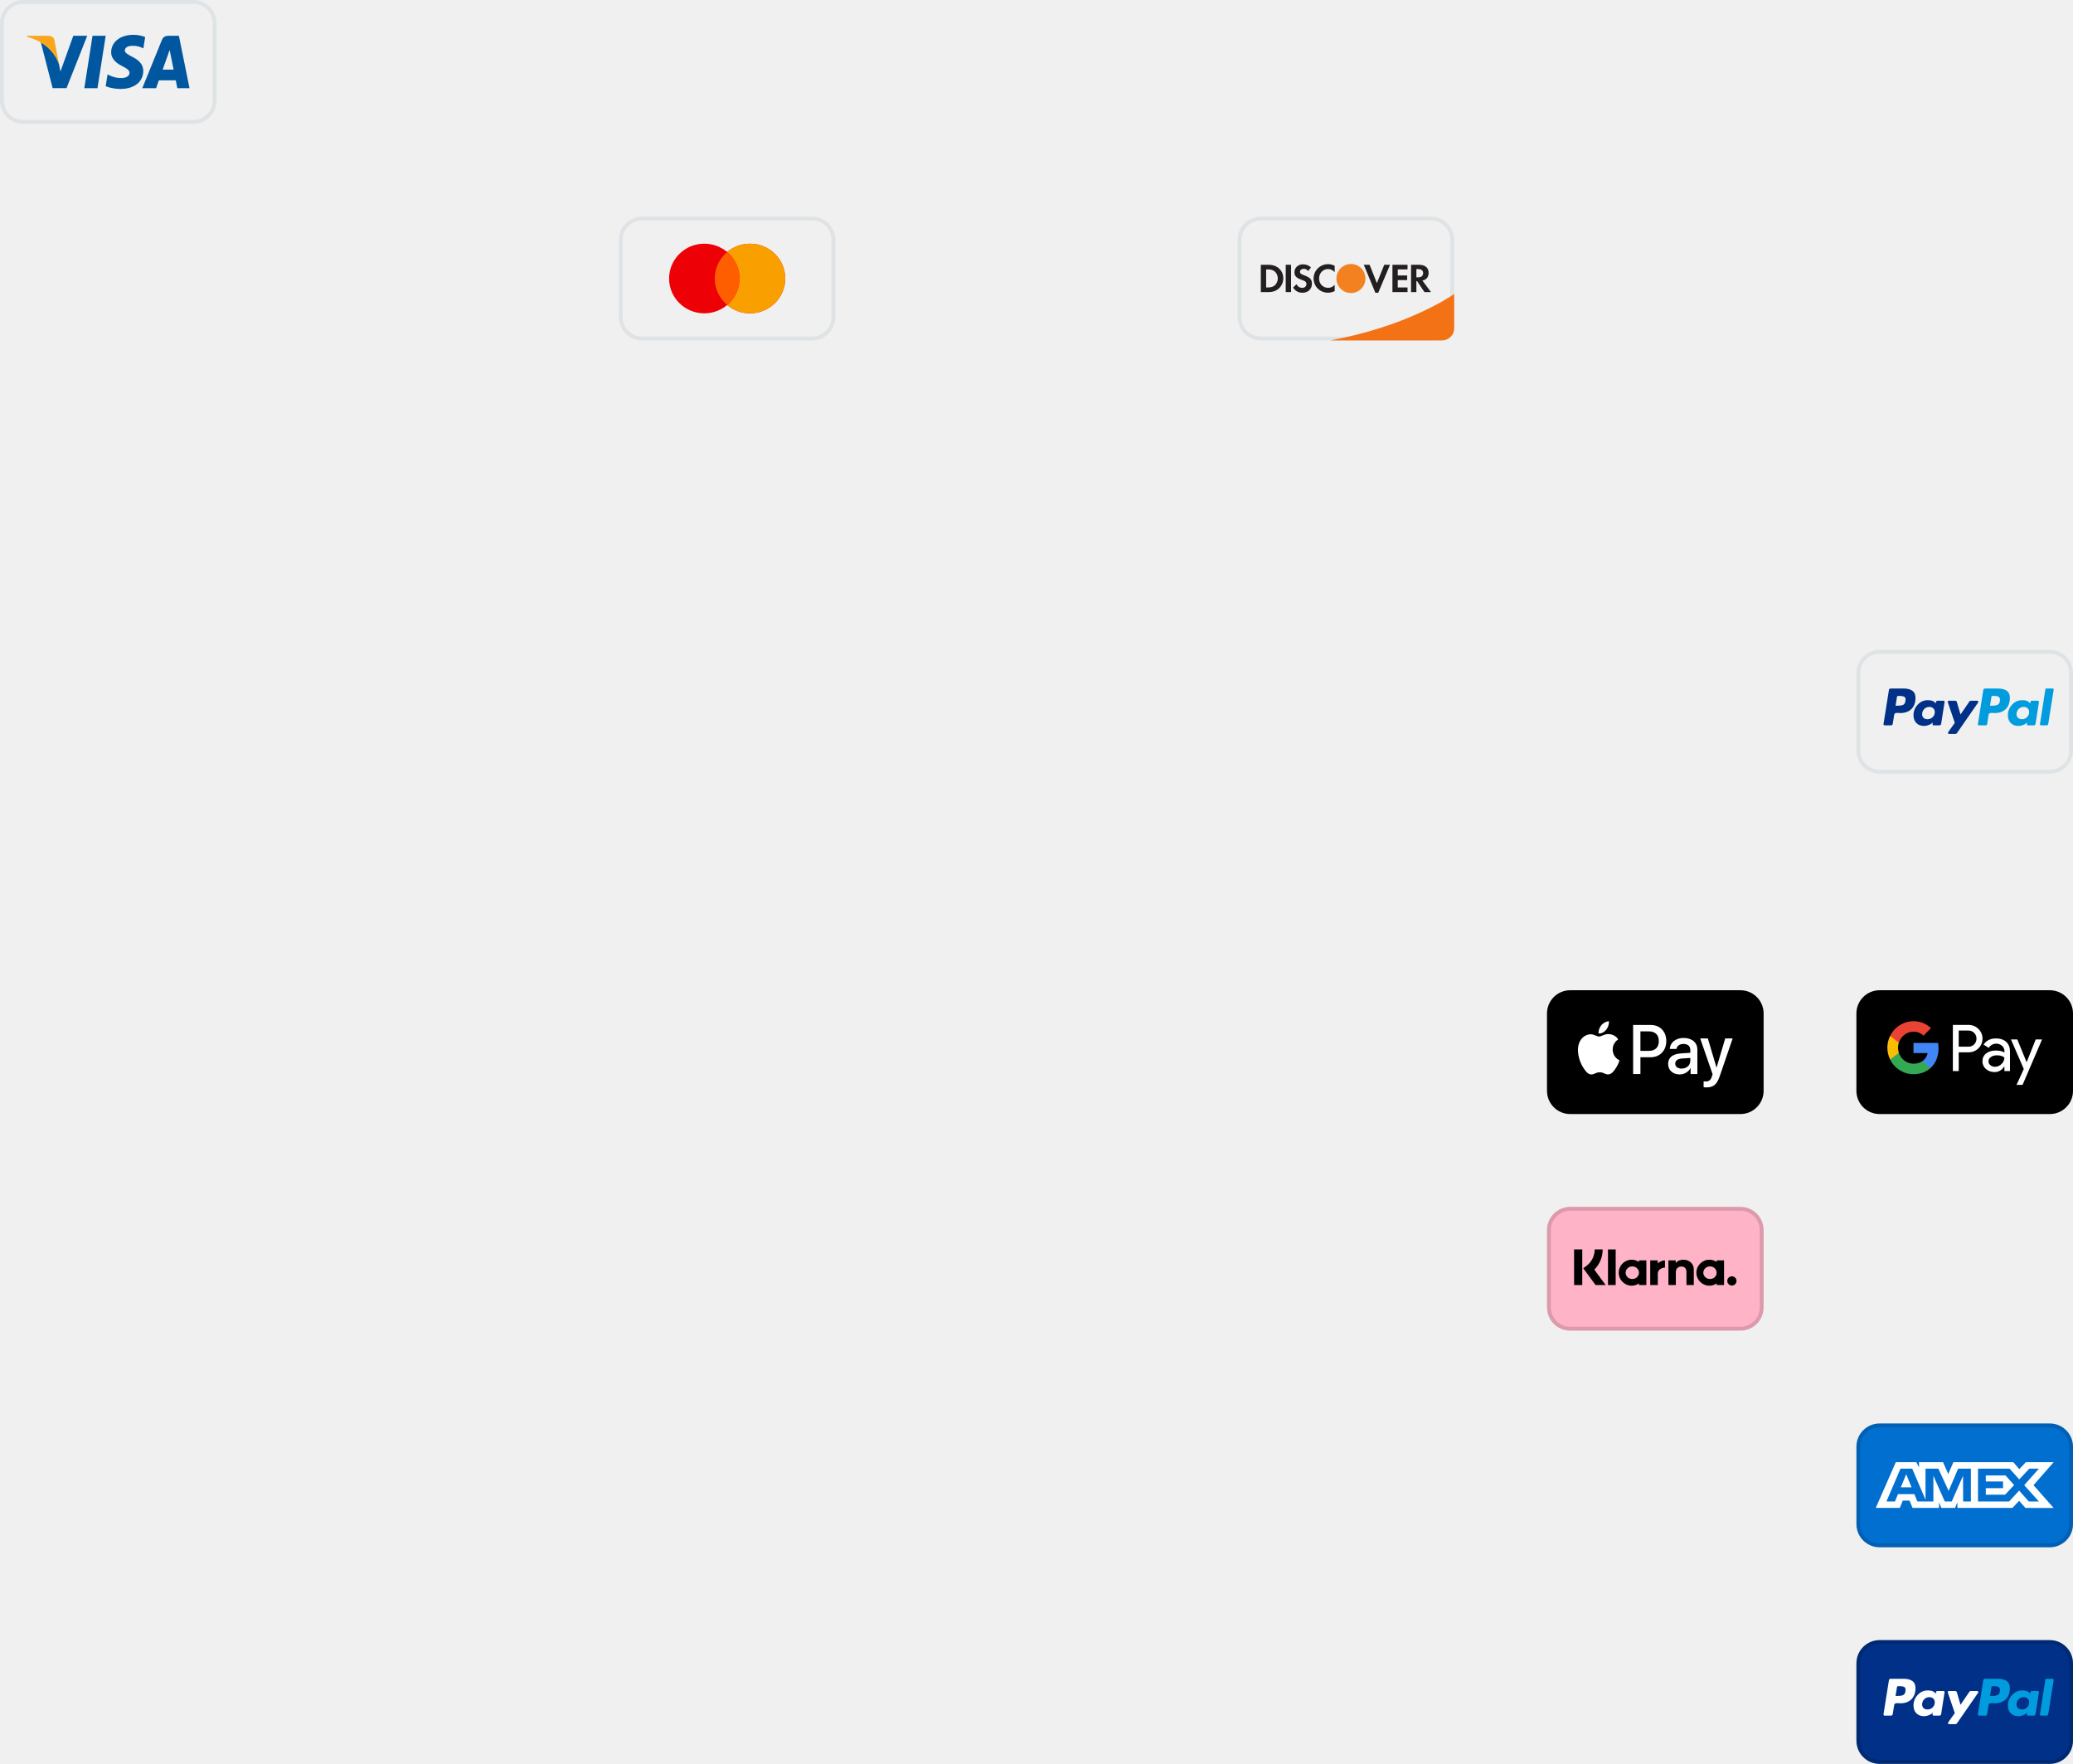
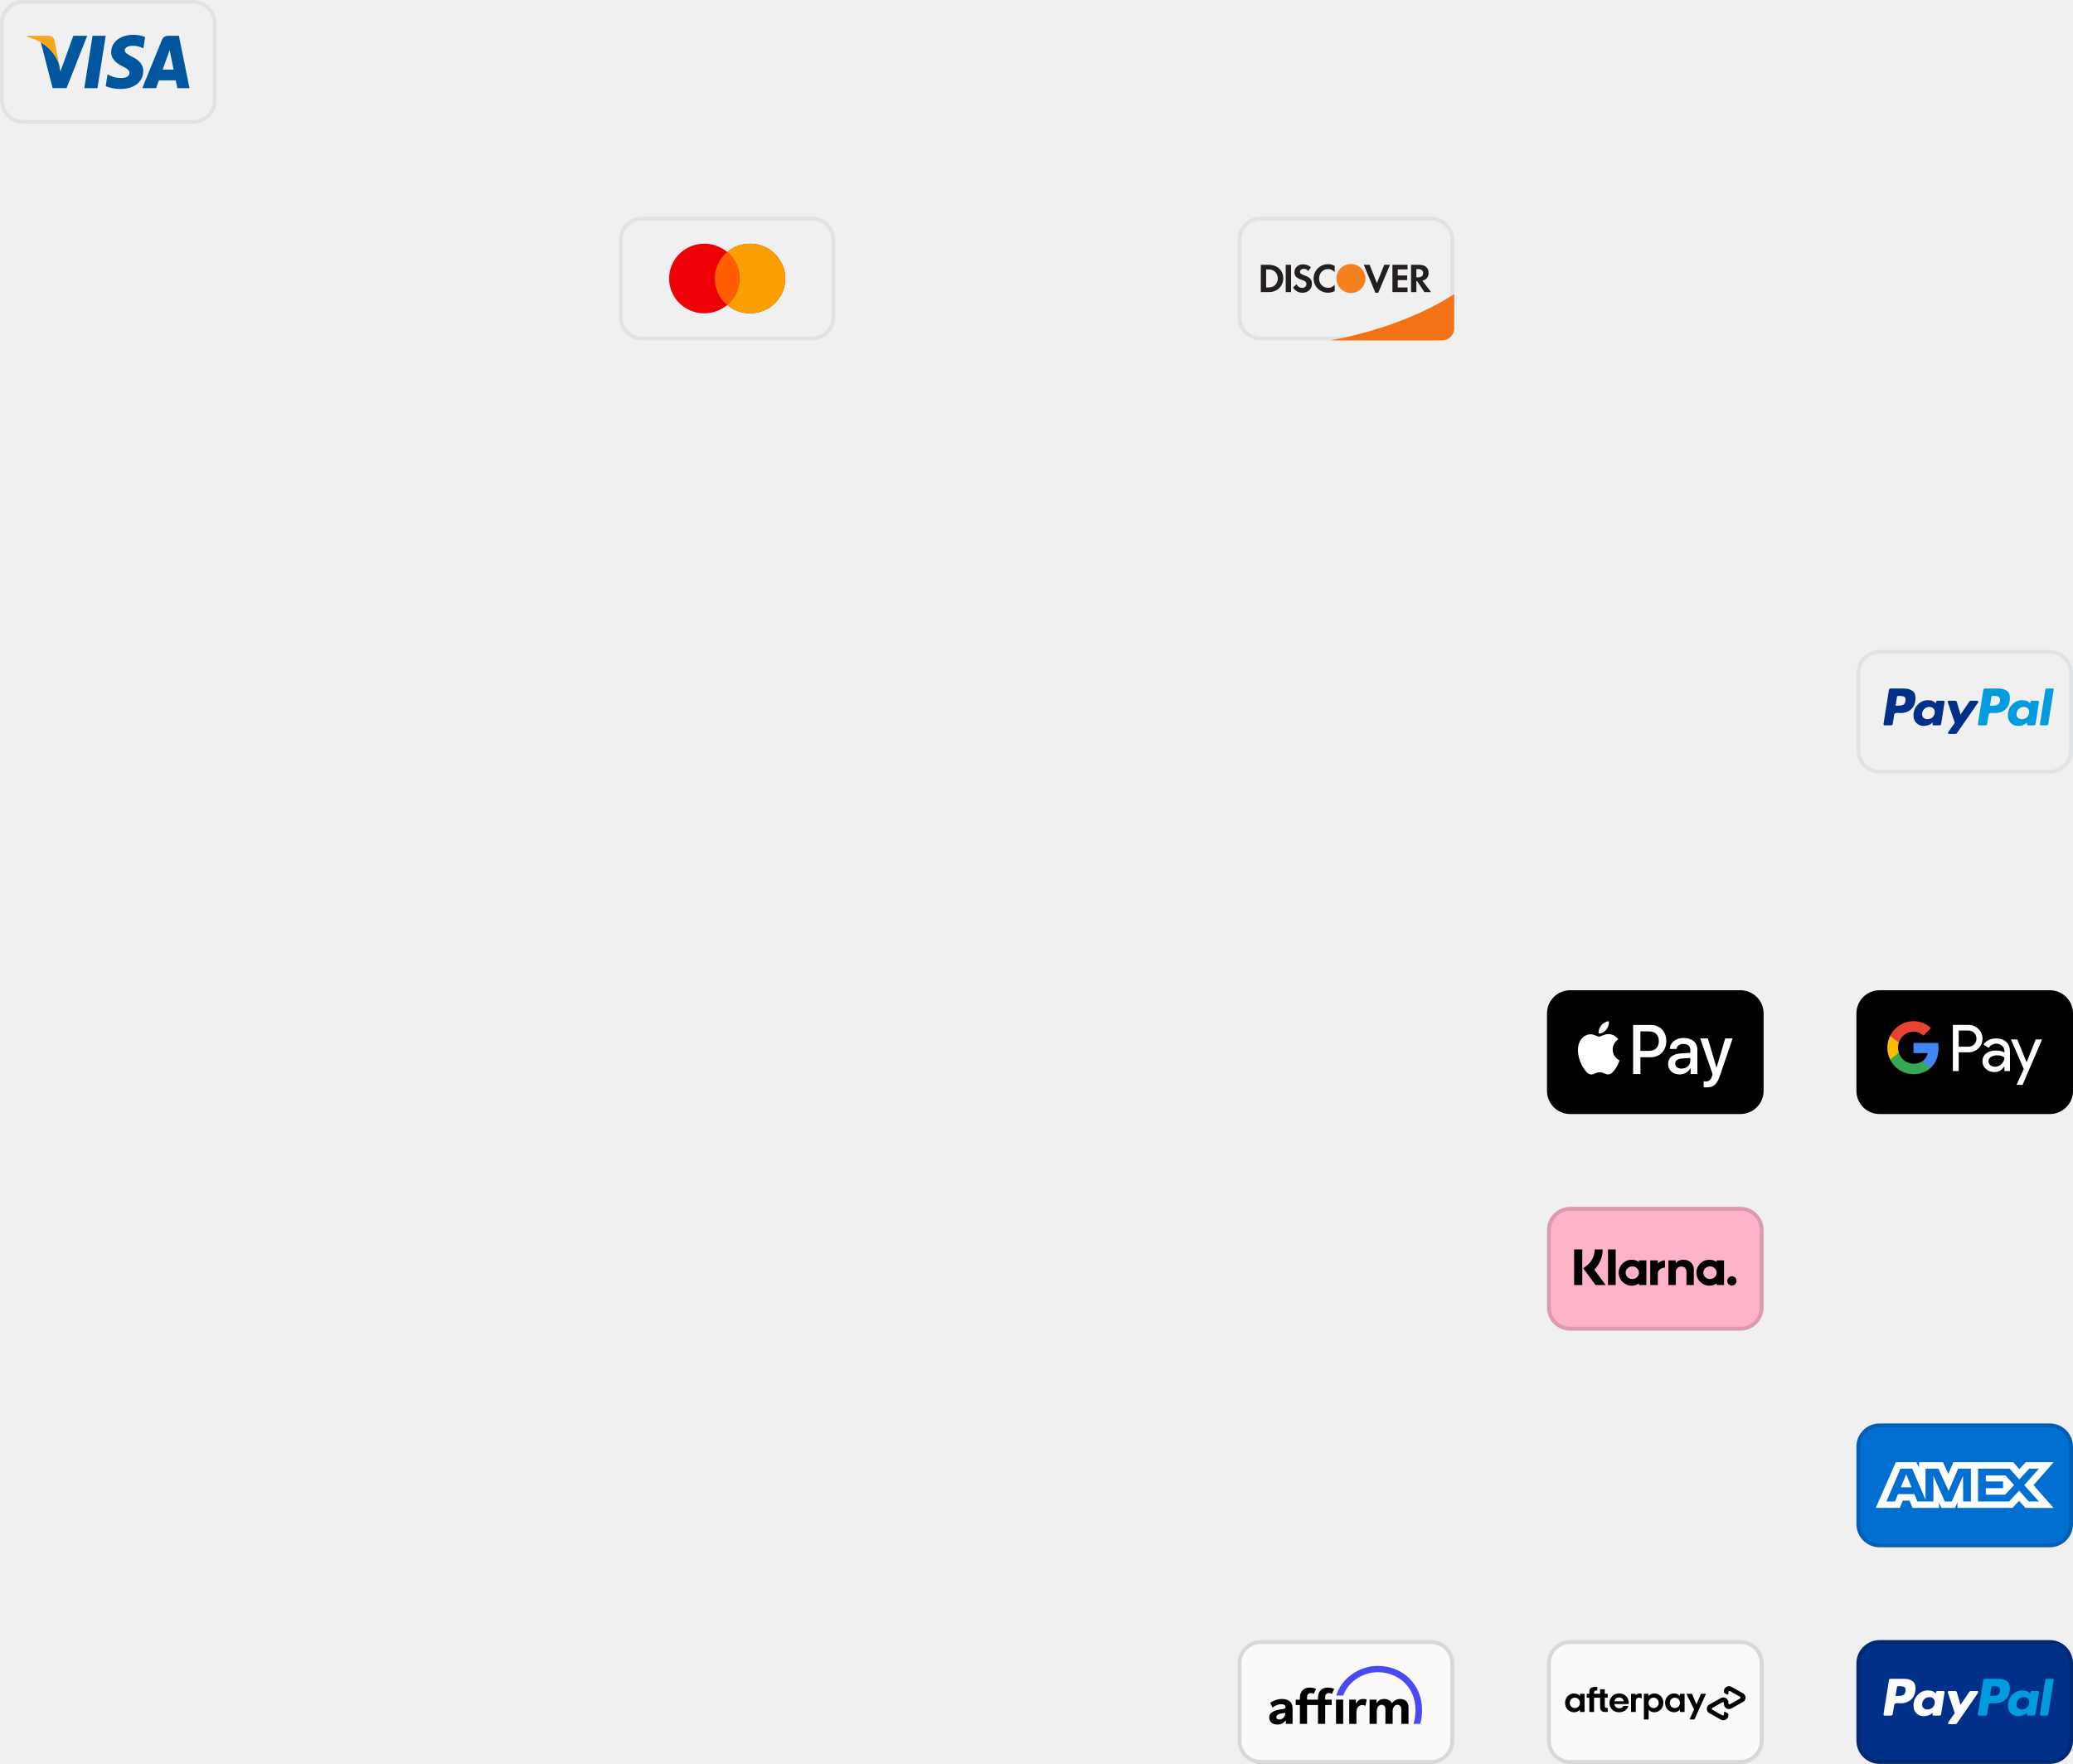
<svg xmlns="http://www.w3.org/2000/svg" width="536" height="456" viewBox="0 0 536 456" fill="none">
  <rect x="0.5" y="0.5" width="55" height="31" rx="5.5" stroke="#DFE3E6" />
  <path d="M34.482 9C35.798 9 36.863 9.303 37.534 9.577L37.071 12.503L36.763 12.36C36.148 12.085 35.335 11.812 34.229 11.841C32.886 11.841 32.283 12.431 32.269 13.008C32.269 13.643 32.998 14.061 34.188 14.681C36.148 15.647 37.057 16.829 37.044 18.372C37.016 21.183 34.692 23 31.122 23C29.596 22.985 28.126 22.653 27.328 22.279L27.804 19.236L28.252 19.453C29.358 19.958 30.086 20.174 31.444 20.174C32.424 20.174 33.474 19.755 33.487 18.848C33.487 18.256 33.04 17.823 31.724 17.16C30.436 16.511 28.714 15.43 28.742 13.484C28.756 10.845 31.122 9 34.482 9Z" fill="#00579F" />
  <path d="M21.798 22.798H25.2L27.328 9.246H23.926L21.798 22.798Z" fill="#00579F" />
  <path fill-rule="evenodd" clip-rule="evenodd" d="M46.255 9.246H43.624C42.812 9.246 42.196 9.491 41.846 10.37L36.792 22.798H40.362C40.362 22.798 40.95 21.125 41.076 20.765H45.444C45.542 21.241 45.85 22.798 45.85 22.798H49L46.255 9.246ZM42.056 17.997C42.336 17.218 43.414 14.205 43.414 14.205C43.408 14.217 43.453 14.09 43.519 13.901C43.617 13.622 43.762 13.208 43.862 12.908L44.099 14.075C44.099 14.075 44.744 17.319 44.884 17.997H42.056Z" fill="#00579F" />
  <path d="M15.624 18.487L18.956 9.246H22.554L17.206 22.784H13.608L10.556 10.932C12.712 12.101 14.644 14.45 15.26 16.613L15.624 18.487Z" fill="#00579F" />
  <path d="M12.53 9.246H7.056L7 9.519C11.27 10.644 14.098 13.355 15.26 16.613L14.07 10.385C13.874 9.519 13.272 9.274 12.53 9.246Z" fill="#FAA61A" />
  <rect x="320.5" y="56.5" width="55" height="31" rx="5.5" stroke="#DFE3E6" />
  <path d="M339.648 71.984C339.648 74.058 341.277 75.667 343.373 75.667C343.965 75.667 344.473 75.55 345.099 75.256V73.635C344.548 74.186 344.061 74.408 343.437 74.408C342.051 74.408 341.067 73.403 341.067 71.974C341.067 70.619 342.082 69.55 343.373 69.55C344.03 69.55 344.526 69.785 345.099 70.344V68.725C344.495 68.418 343.998 68.291 343.405 68.291C341.32 68.292 339.648 69.933 339.648 71.984Z" fill="#231F20" />
  <path d="M336.116 70.271C336.116 70.652 336.358 70.853 337.184 71.159C338.75 71.732 339.214 72.239 339.214 73.36C339.214 74.726 338.21 75.677 336.78 75.677C335.733 75.677 334.971 75.265 334.337 74.334L335.226 73.478C335.543 74.091 336.072 74.419 336.728 74.419C337.343 74.419 337.797 73.995 337.797 73.423C337.797 73.127 337.659 72.873 337.384 72.693C337.246 72.608 336.972 72.481 336.433 72.291C335.14 71.826 334.697 71.329 334.697 70.356C334.697 69.201 335.649 68.334 336.898 68.334C337.671 68.334 338.379 68.599 338.971 69.117L338.251 70.06C337.892 69.658 337.554 69.488 337.141 69.488C336.548 69.488 336.116 69.826 336.116 70.271Z" fill="#231F20" />
  <path fill-rule="evenodd" clip-rule="evenodd" d="M328.02 68.451H326V75.508H328.01C329.078 75.508 329.85 75.256 330.528 74.693C331.332 74.027 331.809 73.023 331.809 71.984C331.809 69.902 330.253 68.451 328.02 68.451ZM329.628 73.752C329.196 74.143 328.634 74.313 327.745 74.313H327.376V69.647H327.745C328.634 69.647 329.174 69.806 329.628 70.217C330.105 70.641 330.391 71.298 330.391 71.974C330.391 72.651 330.105 73.329 329.628 73.752Z" fill="#231F20" />
  <path d="M333.819 68.451H332.442V75.508H333.819V68.451Z" fill="#231F20" />
  <path d="M354.13 68.451L356.012 73.191L357.918 68.451H359.41L356.362 75.689H355.621L352.626 68.451H354.13Z" fill="#231F20" />
  <path d="M360.033 75.508H363.936V74.313H361.408V72.408H363.843V71.213H361.408V69.647H363.936V68.451H360.033V75.508Z" fill="#231F20" />
  <path fill-rule="evenodd" clip-rule="evenodd" d="M366.889 68.451C368.476 68.451 369.386 69.213 369.386 70.534C369.386 71.615 368.815 72.324 367.779 72.535L370 75.508H368.307L366.402 72.673H366.223V75.508H364.848V68.451H366.889ZM366.223 71.7H366.625C367.504 71.7 367.97 71.318 367.97 70.609C367.97 69.922 367.504 69.562 366.647 69.562H366.223V71.7Z" fill="#231F20" />
  <path d="M349.302 75.758C351.375 75.758 353.056 74.077 353.056 72.004C353.056 69.931 351.375 68.25 349.302 68.25C347.229 68.25 345.548 69.931 345.548 72.004C345.548 74.077 347.229 75.758 349.302 75.758Z" fill="#F48120" />
  <path d="M376 76C374.508 77.035 363.339 84.428 344 88H372.851C374.59 88 376 86.61 376 84.896V76Z" fill="#F47216" />
  <rect x="480.5" y="168.5" width="55" height="31" rx="5.5" stroke="#DFE3E6" />
  <path fill-rule="evenodd" clip-rule="evenodd" d="M494.448 178.569C493.896 178.19 493.177 178 492.289 178H488.852C488.58 178 488.429 178.136 488.401 178.408L487.004 187.173C486.99 187.259 487.011 187.338 487.069 187.409C487.126 187.481 487.198 187.516 487.284 187.516H488.916C489.203 187.516 489.36 187.381 489.389 187.108L489.775 184.745C489.79 184.631 489.84 184.538 489.926 184.466C490.012 184.395 490.119 184.348 490.248 184.326C490.377 184.305 490.499 184.294 490.613 184.294C490.728 184.294 490.864 184.302 491.022 184.316C491.179 184.33 491.279 184.337 491.322 184.337C492.554 184.337 493.521 183.99 494.222 183.295C494.924 182.601 495.275 181.638 495.275 180.406C495.275 179.561 494.999 178.949 494.448 178.569V178.569ZM492.676 181.201C492.604 181.702 492.418 182.031 492.117 182.189C491.816 182.347 491.387 182.425 490.828 182.425L490.119 182.447L490.485 180.148C490.513 179.991 490.606 179.912 490.764 179.912H491.172C491.745 179.912 492.16 179.995 492.418 180.159C492.676 180.324 492.762 180.671 492.676 181.201ZM511.516 181.459C511.516 181.387 511.487 181.319 511.43 181.255C511.372 181.191 511.308 181.158 511.237 181.158H509.582C509.425 181.158 509.296 181.23 509.196 181.373L506.919 184.724L505.973 181.502C505.901 181.273 505.744 181.158 505.501 181.158H503.889C503.818 181.158 503.753 181.191 503.696 181.255C503.639 181.319 503.61 181.388 503.61 181.459C503.61 181.488 503.75 181.91 504.029 182.726C504.308 183.543 504.609 184.424 504.931 185.369C505.254 186.314 505.422 186.816 505.436 186.873C504.262 188.477 503.675 189.336 503.675 189.45C503.675 189.637 503.768 189.73 503.954 189.73H505.608C505.766 189.73 505.894 189.658 505.995 189.515L511.473 181.609C511.501 181.581 511.516 181.531 511.516 181.459ZM500.882 181.158H502.514C502.6 181.158 502.672 181.194 502.729 181.266C502.786 181.337 502.808 181.416 502.793 181.502L501.913 187.109C501.87 187.381 501.712 187.517 501.44 187.517H499.958C499.772 187.517 499.679 187.403 499.679 187.173C499.679 187.045 499.707 186.894 499.764 186.722C499.507 187.009 499.163 187.238 498.733 187.41C498.304 187.582 497.888 187.668 497.487 187.668C496.657 187.668 495.994 187.417 495.5 186.916C495.006 186.415 494.759 185.742 494.759 184.896C494.759 183.851 495.121 182.941 495.844 182.168C496.567 181.395 497.444 181.008 498.476 181.008C499.449 181.008 500.13 181.295 500.516 181.867C500.559 181.395 500.681 181.158 500.882 181.158ZM498.368 185.928C498.898 185.928 499.346 185.752 499.711 185.401C500.076 185.051 500.259 184.61 500.259 184.08C500.259 183.665 500.126 183.339 499.861 183.103C499.596 182.866 499.263 182.748 498.862 182.748C498.332 182.748 497.888 182.931 497.53 183.296C497.172 183.661 496.993 184.109 496.993 184.639C496.993 185.04 497.119 185.355 497.369 185.584C497.62 185.813 497.953 185.928 498.368 185.928Z" fill="#003087" />
  <path fill-rule="evenodd" clip-rule="evenodd" d="M516.693 178C517.581 178 518.301 178.19 518.852 178.569V178.569C519.404 178.949 519.679 179.561 519.679 180.406C519.679 181.638 519.329 182.601 518.627 183.295C517.925 183.99 516.958 184.337 515.727 184.337C515.684 184.337 515.583 184.33 515.426 184.316C515.268 184.302 515.132 184.294 515.018 184.294C514.903 184.294 514.781 184.305 514.653 184.326C514.524 184.348 514.416 184.395 514.33 184.466C514.244 184.538 514.194 184.631 514.18 184.745L513.793 187.237C513.736 187.424 513.621 187.516 513.449 187.516H511.688C511.602 187.516 511.53 187.481 511.473 187.409C511.416 187.338 511.394 187.259 511.409 187.173L512.805 178.408C512.833 178.136 512.991 178 513.278 178H516.693ZM515.233 182.425C515.863 182.425 516.335 182.318 516.65 182.103C516.965 181.888 517.123 181.48 517.123 180.878C517.123 180.592 517.037 180.374 516.865 180.223C516.693 180.073 516.514 179.983 516.328 179.955C516.142 179.926 515.891 179.912 515.576 179.912H515.19C515.032 179.912 514.939 179.991 514.91 180.148L514.545 182.447L515.233 182.425ZM530.721 178H529.131C528.973 178 528.88 178.079 528.852 178.236L527.455 187.173L527.434 187.216C527.434 187.288 527.463 187.356 527.52 187.42C527.577 187.485 527.649 187.517 527.735 187.517H529.153C529.424 187.517 529.575 187.381 529.604 187.109L531 178.322V178.301C531 178.1 530.907 178 530.721 178V178ZM526.919 181.158H525.286C525.086 181.158 524.964 181.395 524.921 181.867C524.548 181.295 523.869 181.008 522.88 181.008C521.849 181.008 520.972 181.395 520.249 182.168C519.525 182.941 519.164 183.851 519.164 184.896C519.164 185.742 519.411 186.415 519.905 186.916C520.399 187.417 521.061 187.668 521.892 187.668C522.308 187.668 522.73 187.582 523.16 187.41C523.589 187.238 523.926 187.009 524.169 186.722C524.169 186.737 524.155 186.801 524.127 186.916C524.098 187.03 524.083 187.117 524.083 187.173C524.083 187.403 524.176 187.517 524.363 187.517H525.845C526.117 187.517 526.275 187.381 526.317 187.109L527.198 181.502C527.213 181.416 527.191 181.337 527.134 181.266C527.076 181.194 527.005 181.158 526.919 181.158ZM524.116 185.391C523.75 185.749 523.31 185.928 522.794 185.928C522.379 185.928 522.043 185.813 521.785 185.584C521.527 185.355 521.398 185.04 521.398 184.639C521.398 184.109 521.577 183.661 521.935 183.296C522.293 182.931 522.737 182.748 523.267 182.748C523.668 182.748 524.001 182.866 524.266 183.103C524.531 183.339 524.664 183.665 524.664 184.08C524.663 184.596 524.481 185.033 524.116 185.391Z" fill="#009CDE" />
  <rect x="160.5" y="56.5" width="55" height="31" rx="5.5" stroke="#DFE3E6" />
  <path d="M188.017 78.85C186.426 80.191 184.363 81 182.108 81C177.078 81 173 76.971 173 72C173 67.029 177.078 63 182.108 63C184.363 63 186.426 63.809 188.017 65.15C189.607 63.809 191.67 63 193.925 63C198.955 63 203.033 67.029 203.033 72C203.033 76.971 198.955 81 193.925 81C191.67 81 189.607 80.191 188.017 78.85Z" fill="#ED0006" />
  <path d="M188.017 78.85C189.975 77.199 191.217 74.743 191.217 72C191.217 69.257 189.975 66.801 188.017 65.15C189.607 63.809 191.67 63 193.925 63C198.955 63 203.033 67.029 203.033 72C203.033 76.971 198.955 81 193.925 81C191.67 81 189.607 80.191 188.017 78.85Z" fill="#F9A000" />
  <path d="M188.017 78.85C189.975 77.199 191.217 74.743 191.217 72C191.217 69.257 189.975 66.801 188.017 65.15C186.058 66.801 184.816 69.257 184.816 72C184.816 74.743 186.058 77.199 188.017 78.85Z" fill="#FF5E00" />
  <rect x="480" y="424" width="56" height="32" rx="6" fill="#003087" />
  <rect x="480.5" y="424.5" width="55" height="31" rx="5.5" stroke="black" stroke-opacity="0.14" />
  <path fill-rule="evenodd" clip-rule="evenodd" d="M494.448 434.569C493.896 434.19 493.177 434 492.289 434H488.852C488.58 434 488.429 434.136 488.401 434.408L487.004 443.173C486.99 443.259 487.011 443.338 487.069 443.409C487.126 443.481 487.198 443.516 487.284 443.516H488.916C489.203 443.516 489.36 443.381 489.389 443.108L489.775 440.745C489.79 440.631 489.84 440.538 489.926 440.466C490.012 440.395 490.119 440.348 490.248 440.326C490.377 440.305 490.499 440.294 490.613 440.294C490.728 440.294 490.864 440.302 491.022 440.316C491.179 440.33 491.279 440.337 491.322 440.337C492.554 440.337 493.521 439.99 494.222 439.295C494.924 438.601 495.275 437.638 495.275 436.406C495.275 435.561 494.999 434.949 494.448 434.569V434.569ZM492.676 437.201C492.604 437.702 492.418 438.031 492.117 438.189C491.816 438.347 491.387 438.425 490.828 438.425L490.119 438.447L490.485 436.148C490.513 435.991 490.606 435.912 490.764 435.912H491.172C491.745 435.912 492.16 435.995 492.418 436.159C492.676 436.324 492.762 436.671 492.676 437.201ZM511.516 437.459C511.516 437.387 511.487 437.319 511.43 437.255C511.372 437.191 511.308 437.158 511.237 437.158H509.582C509.425 437.158 509.296 437.23 509.196 437.373L506.919 440.724L505.973 437.502C505.901 437.273 505.744 437.158 505.501 437.158H503.889C503.818 437.158 503.753 437.191 503.696 437.255C503.639 437.319 503.61 437.388 503.61 437.459C503.61 437.488 503.75 437.91 504.029 438.726C504.308 439.543 504.609 440.424 504.931 441.369C505.254 442.314 505.422 442.816 505.436 442.873C504.262 444.477 503.675 445.336 503.675 445.45C503.675 445.637 503.768 445.73 503.954 445.73H505.608C505.766 445.73 505.894 445.658 505.995 445.515L511.473 437.609C511.501 437.581 511.516 437.531 511.516 437.459ZM500.882 437.158H502.514C502.6 437.158 502.672 437.194 502.729 437.266C502.786 437.337 502.808 437.416 502.793 437.502L501.913 443.109C501.87 443.381 501.712 443.517 501.44 443.517H499.958C499.772 443.517 499.679 443.403 499.679 443.173C499.679 443.045 499.707 442.894 499.764 442.722C499.507 443.009 499.163 443.238 498.733 443.41C498.304 443.582 497.888 443.668 497.487 443.668C496.657 443.668 495.994 443.417 495.5 442.916C495.006 442.415 494.759 441.742 494.759 440.896C494.759 439.851 495.121 438.941 495.844 438.168C496.567 437.395 497.444 437.008 498.476 437.008C499.449 437.008 500.13 437.295 500.516 437.867C500.559 437.395 500.681 437.158 500.882 437.158ZM498.368 441.928C498.898 441.928 499.346 441.752 499.711 441.401C500.076 441.051 500.259 440.61 500.259 440.08C500.259 439.665 500.126 439.339 499.861 439.103C499.596 438.866 499.263 438.748 498.862 438.748C498.332 438.748 497.888 438.931 497.53 439.296C497.172 439.661 496.993 440.109 496.993 440.639C496.993 441.04 497.119 441.355 497.369 441.584C497.62 441.813 497.953 441.928 498.368 441.928Z" fill="white" />
  <path fill-rule="evenodd" clip-rule="evenodd" d="M516.693 434C517.581 434 518.301 434.19 518.852 434.569V434.569C519.404 434.949 519.679 435.561 519.679 436.406C519.679 437.638 519.329 438.601 518.627 439.295C517.925 439.99 516.958 440.337 515.727 440.337C515.684 440.337 515.583 440.33 515.426 440.316C515.268 440.302 515.132 440.294 515.018 440.294C514.903 440.294 514.781 440.305 514.653 440.326C514.524 440.348 514.416 440.395 514.33 440.466C514.244 440.538 514.194 440.631 514.18 440.745L513.793 443.237C513.736 443.424 513.621 443.516 513.449 443.516H511.688C511.602 443.516 511.53 443.481 511.473 443.409C511.416 443.338 511.394 443.259 511.409 443.173L512.805 434.408C512.833 434.136 512.991 434 513.278 434H516.693ZM515.233 438.425C515.863 438.425 516.335 438.318 516.65 438.103C516.965 437.888 517.123 437.48 517.123 436.878C517.123 436.592 517.037 436.374 516.865 436.223C516.693 436.073 516.514 435.983 516.328 435.955C516.142 435.926 515.891 435.912 515.576 435.912H515.19C515.032 435.912 514.939 435.991 514.91 436.148L514.545 438.447L515.233 438.425ZM530.721 434H529.131C528.973 434 528.88 434.079 528.852 434.236L527.455 443.173L527.434 443.216C527.434 443.288 527.463 443.356 527.52 443.42C527.577 443.485 527.649 443.517 527.735 443.517H529.153C529.424 443.517 529.575 443.381 529.604 443.109L531 434.322V434.301C531 434.1 530.907 434 530.721 434V434ZM526.919 437.158H525.286C525.086 437.158 524.964 437.395 524.921 437.867C524.548 437.295 523.869 437.008 522.88 437.008C521.849 437.008 520.972 437.395 520.249 438.168C519.525 438.941 519.164 439.851 519.164 440.896C519.164 441.742 519.411 442.415 519.905 442.916C520.399 443.417 521.061 443.668 521.892 443.668C522.308 443.668 522.73 443.582 523.16 443.41C523.589 443.238 523.926 443.009 524.169 442.722C524.169 442.737 524.155 442.801 524.127 442.916C524.098 443.03 524.083 443.117 524.083 443.173C524.083 443.403 524.176 443.517 524.363 443.517H525.845C526.117 443.517 526.275 443.381 526.317 443.109L527.198 437.502C527.213 437.416 527.191 437.337 527.134 437.266C527.076 437.194 527.005 437.158 526.919 437.158ZM524.116 441.391C523.75 441.749 523.31 441.928 522.794 441.928C522.379 441.928 522.043 441.813 521.785 441.584C521.527 441.355 521.398 441.04 521.398 440.639C521.398 440.109 521.577 439.661 521.935 439.296C522.293 438.931 522.737 438.748 523.267 438.748C523.668 438.748 524.001 438.866 524.266 439.103C524.531 439.339 524.664 439.665 524.664 440.08C524.663 440.596 524.481 441.033 524.116 441.391Z" fill="#009CDE" />
  <rect x="400" y="312" width="56" height="32" rx="6" fill="#FFB3C7" />
  <rect x="400.5" y="312.5" width="55" height="31" rx="5.5" stroke="black" stroke-opacity="0.14" />
  <g clip-path="url(#clip0_857_23516)">
    <path d="M407 323H409.114V332.199H407V323Z" fill="black" />
    <path d="M412.323 323H414.391C414.391 324.994 413.612 326.849 412.23 328.221L415.151 332.199H412.546L409.374 327.878L410.19 327.266C411.544 326.246 412.323 324.697 412.323 323Z" fill="black" />
    <path d="M417.757 323H415.764V332.199H417.757V323Z" fill="black" />
    <path d="M433.281 326.552C433.764 325.893 434.487 325.662 435.247 325.662C436.777 325.662 437.955 326.672 437.955 328.156V332.209H436.054V328.852C436.054 327.924 435.572 327.423 434.737 327.423C433.958 327.423 433.309 327.896 433.309 328.861V332.199H431.39V325.838H433.281V326.552Z" fill="black" />
    <path fill-rule="evenodd" clip-rule="evenodd" d="M423.785 325.838V326.246C423.247 325.875 422.598 325.662 421.893 325.662C420.039 325.662 418.536 327.164 418.536 329.019C418.536 330.873 420.039 332.376 421.893 332.376C422.598 332.376 423.247 332.162 423.785 331.791V332.199H425.686V325.838H423.785ZM422.051 330.651C421.096 330.651 420.326 329.918 420.326 329.019C420.326 328.119 421.096 327.386 422.051 327.386C423.006 327.386 423.776 328.119 423.776 329.019C423.776 329.918 423.006 330.651 422.051 330.651Z" fill="black" />
    <path d="M428.635 325.838V326.663C429.015 326.172 429.73 325.838 430.499 325.838V327.692H430.481C429.73 327.692 428.645 328.23 428.645 329.232V332.199H426.688V325.838H428.635Z" fill="black" />
    <path fill-rule="evenodd" clip-rule="evenodd" d="M443.872 325.838V326.246C443.334 325.875 442.685 325.662 441.98 325.662C440.125 325.662 438.623 327.164 438.623 329.019C438.623 330.873 440.125 332.376 441.98 332.376C442.685 332.376 443.334 332.162 443.872 331.791V332.199H445.773V325.838H443.872ZM442.138 330.651C441.182 330.651 440.413 329.918 440.413 329.019C440.413 328.119 441.182 327.386 442.138 327.386C443.093 327.386 443.862 328.119 443.862 329.019C443.872 329.918 443.093 330.651 442.138 330.651Z" fill="black" />
    <path d="M446.607 331.142C446.607 330.484 447.145 329.946 447.804 329.946C448.462 329.946 449 330.475 449 331.142C449 331.801 448.462 332.338 447.804 332.338C447.145 332.338 446.607 331.801 446.607 331.142Z" fill="black" />
  </g>
  <rect x="480" y="256" width="56" height="32" rx="6" fill="black" />
  <rect x="480.5" y="256.5" width="55" height="31" rx="5.5" stroke="black" stroke-opacity="0.14" />
  <path fill-rule="evenodd" clip-rule="evenodd" d="M506.448 276.883V272.05H508.943C509.965 272.05 510.828 271.707 511.531 271.032L511.7 270.861C512.985 269.462 512.9 267.283 511.531 265.989C510.846 265.304 509.909 264.933 508.943 264.952H504.938V276.883H506.448ZM506.448 270.585V266.417H508.981C509.525 266.417 510.04 266.626 510.425 267.007C511.241 267.806 511.26 269.138 510.472 269.966C510.087 270.375 509.543 270.604 508.981 270.585H506.448Z" fill="white" />
  <path fill-rule="evenodd" clip-rule="evenodd" d="M518.743 269.357C518.096 268.758 517.215 268.453 516.099 268.453C514.664 268.453 513.585 268.986 512.872 270.042L514.204 270.889C514.692 270.166 515.358 269.804 516.202 269.804C516.736 269.804 517.252 270.004 517.655 270.366C518.049 270.708 518.274 271.203 518.274 271.726V272.078C517.693 271.755 516.961 271.584 516.061 271.584C515.011 271.584 514.167 271.831 513.538 272.335C512.91 272.84 512.591 273.506 512.591 274.352C512.572 275.123 512.9 275.856 513.482 276.351C514.073 276.883 514.823 277.15 515.705 277.15C516.746 277.15 517.571 276.684 518.199 275.751H518.265V276.883H519.709V271.85C519.709 270.794 519.39 269.957 518.743 269.357ZM514.645 275.38C514.336 275.152 514.148 274.781 514.148 274.381C514.148 273.934 514.354 273.563 514.758 273.268C515.17 272.973 515.686 272.821 516.296 272.821C517.14 272.811 517.797 273.001 518.266 273.382C518.266 274.029 518.013 274.59 517.515 275.066C517.065 275.523 516.455 275.78 515.818 275.78C515.396 275.789 514.983 275.646 514.645 275.38Z" fill="white" />
  <path d="M522.954 280.47L528 268.72H526.359L524.023 274.581H523.995L521.604 268.72H519.963L523.273 276.36L521.397 280.47H522.954Z" fill="white" />
  <path d="M501.235 271.003C501.235 270.537 501.198 270.071 501.123 269.614H494.755V272.25H498.403C498.253 273.097 497.765 273.858 497.052 274.333V276.046H499.228C500.504 274.857 501.235 273.097 501.235 271.003Z" fill="#4285F4" />
  <path d="M494.755 277.702C496.574 277.702 498.112 277.093 499.228 276.046L497.052 274.333C496.443 274.752 495.665 274.99 494.755 274.99C492.992 274.99 491.501 273.782 490.966 272.164H488.725V273.934C489.869 276.246 492.204 277.702 494.755 277.702Z" fill="#34A853" />
  <path d="M490.966 272.164C490.685 271.317 490.685 270.394 490.966 269.538V267.778H488.725C487.758 269.709 487.758 271.993 488.725 273.924L490.966 272.164Z" fill="#FBBC04" />
  <path d="M494.755 266.712C495.721 266.693 496.649 267.064 497.343 267.74L499.275 265.78C498.047 264.619 496.434 263.981 494.755 264C492.204 264 489.869 265.466 488.725 267.778L490.966 269.548C491.501 267.921 492.992 266.712 494.755 266.712Z" fill="#EA4335" />
  <rect x="400" y="256" width="56" height="32" rx="6" fill="black" />
  <rect x="400.5" y="256.5" width="55" height="31" rx="5.5" stroke="black" stroke-opacity="0.14" />
  <path fill-rule="evenodd" clip-rule="evenodd" d="M415.309 266.206C414.84 266.785 414.09 267.24 413.34 267.175C413.246 266.394 413.613 265.563 414.043 265.05C414.512 264.456 415.332 264.033 415.997 264C416.075 264.814 415.77 265.612 415.309 266.206ZM415.989 267.33C415.328 267.29 414.725 267.537 414.238 267.736C413.924 267.865 413.659 267.973 413.457 267.973C413.23 267.973 412.954 267.859 412.644 267.73C412.237 267.562 411.772 267.37 411.285 267.379C410.168 267.395 409.128 268.055 408.558 269.105C407.386 271.205 408.253 274.316 409.386 276.025C409.941 276.872 410.605 277.8 411.48 277.768C411.865 277.753 412.142 277.63 412.429 277.503C412.759 277.358 413.101 277.206 413.637 277.206C414.153 277.206 414.481 277.354 414.796 277.495C415.095 277.63 415.382 277.759 415.809 277.752C416.715 277.735 417.286 276.905 417.84 276.058C418.439 275.149 418.702 274.262 418.742 274.128L418.747 274.112C418.747 274.112 418.738 274.108 418.725 274.101C418.525 274.006 416.995 273.276 416.981 271.319C416.966 269.677 418.194 268.845 418.387 268.714C418.399 268.706 418.407 268.701 418.411 268.698C417.629 267.493 416.41 267.363 415.989 267.33ZM422.263 277.662V264.969H426.834C429.193 264.969 430.842 266.662 430.842 269.137C430.842 271.613 429.162 273.322 426.771 273.322H424.154V277.662H422.263ZM424.153 266.63H426.333C427.974 266.63 428.912 267.542 428.912 269.146C428.912 270.75 427.974 271.67 426.325 271.67H424.153V266.63ZM437.085 276.139C436.585 277.133 435.483 277.76 434.295 277.76C432.537 277.76 431.311 276.669 431.311 275.024C431.311 273.396 432.498 272.459 434.694 272.321L437.053 272.174V271.474C437.053 270.44 436.405 269.878 435.249 269.878C434.295 269.878 433.6 270.391 433.459 271.173H431.756C431.811 269.528 433.295 268.331 435.303 268.331C437.468 268.331 438.874 269.512 438.874 271.344V277.662H437.124V276.139H437.085ZM434.803 276.253C433.795 276.253 433.155 275.749 433.155 274.975C433.155 274.177 433.772 273.713 434.952 273.64L437.053 273.502V274.218C437.053 275.407 436.085 276.253 434.803 276.253ZM444.679 278.159C443.921 280.381 443.054 281.114 441.21 281.114C441.07 281.114 440.601 281.098 440.491 281.065V279.543C440.609 279.559 440.898 279.575 441.046 279.575C441.882 279.575 442.351 279.209 442.64 278.256L442.812 277.695L439.608 268.454H441.585L443.812 275.952H443.851L446.078 268.454H448L444.679 278.159Z" fill="white" />
  <rect x="480" y="368" width="56" height="32" rx="6" fill="#016FD0" />
  <rect x="480.5" y="368.5" width="55" height="31" rx="5.5" stroke="black" stroke-opacity="0.14" />
  <path fill-rule="evenodd" clip-rule="evenodd" d="M490.191 378L485 389.826H491.215L491.985 387.941H493.747L494.517 389.826H501.358V388.387L501.967 389.826H505.506L506.116 388.357V389.826H520.343L522.073 387.99L523.693 389.826L531 389.842L525.792 383.946L531 378H523.806L522.122 379.803L520.553 378H505.076L503.747 381.053L502.387 378H496.185V379.39L495.495 378H490.191ZM491.394 379.679H494.424L497.867 387.699V379.679H501.186L503.845 385.429L506.297 379.679H509.599V388.166H507.59L507.573 381.516L504.644 388.166H502.847L499.901 381.516V388.166H495.767L494.984 386.263H490.75L489.968 388.164H487.754L491.394 379.679ZM519.607 379.679H511.437V388.161H519.48L522.073 385.35L524.572 388.161H527.184L523.387 383.945L527.184 379.679H524.685L522.106 382.458L519.607 379.679ZM492.868 381.115L491.473 384.504H494.261L492.868 381.115ZM513.454 382.986V381.435H518.552L520.776 383.912L518.453 386.404H513.454V384.712H517.911V382.986H513.454Z" fill="white" />
+   <g id="affirm">
+     <rect x="320" y="424" width="56" height="32" rx="6" fill="#FBFAF8" />
+     <rect x="320.5" y="424.5" width="55" height="31" rx="5.5" stroke="black" stroke-opacity="0.14" />
+     <g transform="translate(320 426) scale(1.166667) translate(-384 0)">
+       <g clip-path="url(#clip1_0_1_affirm)">
+         <path fill-rule="evenodd" clip-rule="evenodd" d="M393.777 11.325C392.862 11.325 391.801 11.745 391.227 12.181L391.753 13.24C392.214 12.835 392.959 12.493 393.631 12.493C394.27 12.493 394.619 12.695 394.619 13.108C394.619 13.388 394.384 13.528 393.947 13.583C392.295 13.785 391 14.221 391 15.443C391 16.408 391.72 17 392.838 17C393.639 17 394.351 16.572 394.691 16.011V16.844H396.181V13.349C396.181 11.909 395.137 11.325 393.777 11.325ZM393.218 15.879C392.797 15.879 392.587 15.684 392.587 15.357C392.587 14.75 393.291 14.548 394.578 14.416C394.586 15.225 394.011 15.879 393.218 15.879Z" fill="black" />
+         <path fill-rule="evenodd" clip-rule="evenodd" d="M410.226 12.384V11.481H408.737V16.844H410.331V14.26C410.331 13.03 411.1 12.672 411.643 12.672C411.853 12.672 412.137 12.734 412.323 12.867L412.614 11.45C412.371 11.348 412.112 11.325 411.902 11.325C411.084 11.325 410.566 11.675 410.226 12.384Z" fill="black" />
+         <path fill-rule="evenodd" clip-rule="evenodd" d="M420.013 11.325C419.171 11.325 418.54 11.808 418.208 12.267C417.9 11.668 417.261 11.325 416.484 11.325C415.642 11.325 415.059 11.777 414.784 12.29V11.481H413.246V16.844H414.84V14.081C414.84 13.092 415.383 12.617 415.885 12.617C416.338 12.617 416.759 12.898 416.759 13.629V16.844H418.362V14.081C418.362 13.077 418.888 12.617 419.414 12.617C419.835 12.617 420.28 12.913 420.28 13.622V16.844H421.875V13.139C421.875 11.932 421.033 11.325 420.013 11.325Z" fill="black" />
+         <path fill-rule="evenodd" clip-rule="evenodd" d="M401.815 11.084V11.481H399.395V10.936C399.395 10.227 399.816 10.025 400.18 10.025C400.39 10.025 400.666 10.072 400.892 10.196L401.386 9.114C401.095 8.951 400.617 8.803 399.978 8.803C398.958 8.803 397.8 9.356 397.8 11.092V11.489H396.877V12.672H397.8V16.844H399.395V12.664H401.815V16.844H403.41V12.664H404.859V11.481H403.41V10.936C403.41 10.227 403.831 10.025 404.195 10.025C404.6 10.025 404.908 10.196 404.908 10.196L405.401 9.114C405.401 9.114 404.9 8.803 403.993 8.803C402.981 8.795 401.815 9.348 401.815 11.084Z" fill="black" />
+         <path fill-rule="evenodd" clip-rule="evenodd" d="M405.806 11.481H407.401V16.844H405.806V11.481Z" fill="black" />
+         <path fill-rule="evenodd" clip-rule="evenodd" d="M415.1 4C410.793 4 406.956 6.872 405.871 10.57H407.433C408.34 7.814 411.424 5.401 415.1 5.401C419.568 5.401 423.421 8.671 423.421 13.762C423.421 14.906 423.268 15.934 422.976 16.844H424.49L424.506 16.798C424.757 15.856 424.879 14.836 424.879 13.762C424.879 8.087 420.58 4 415.1 4Z" fill="#4A4AF4" />
+       </g>
+     </g>
+   </g>
+   <g id="afterpay-clearpay">
+     <rect x="400" y="424" width="56" height="32" rx="6" fill="#FBFAF8" />
+     <rect x="400.5" y="424.5" width="55" height="31" rx="5.5" stroke="black" stroke-opacity="0.14" />
+     <g transform="translate(400 426) scale(1.166667) translate(-384 -48)">
+       <path d="M391.292 60.193C391.292 59.515 390.787 59.038 390.167 59.038C389.546 59.038 389.042 59.523 389.042 60.193C389.042 60.855 389.546 61.348 390.167 61.348C390.788 61.348 391.292 60.872 391.292 60.193ZM391.301 62.212V61.687C390.995 62.051 390.539 62.276 389.994 62.276C388.86 62.276 388 61.388 388 60.193C388 59.006 388.893 58.102 390.019 58.102C390.549 58.102 390.996 58.328 391.302 58.683V58.174H392.319V62.212H391.301ZM397.262 61.316C396.906 61.316 396.807 61.186 396.807 60.848V59.055H397.461V58.174H396.807V57.189H395.764V58.174H394.42V57.929C394.42 57.589 394.553 57.46 394.917 57.46H395.146V56.677H394.644C393.784 56.677 393.379 56.951 393.379 57.791V58.174H392.799V59.055H393.379V62.212H394.422V59.055H395.765V61.033C395.765 61.857 396.087 62.212 396.931 62.212H397.469V61.316H397.262L397.262 61.316ZM401.002 59.829C400.928 59.305 400.489 58.99 399.976 58.99C399.463 58.99 399.041 59.297 398.934 59.829H401.002H401.002ZM398.925 60.46C399 61.057 399.438 61.397 399.993 61.397C400.431 61.397 400.771 61.194 400.969 60.871H402.037C401.788 61.727 401.002 62.276 399.968 62.276C398.719 62.276 397.842 61.421 397.842 60.201C397.842 58.982 398.768 58.102 399.993 58.102C401.226 58.102 402.119 58.99 402.119 60.201C402.119 60.29 402.111 60.379 402.095 60.46H398.925ZM408.75 60.193C408.75 59.539 408.245 59.038 407.625 59.038C407.004 59.038 406.499 59.523 406.499 60.193C406.499 60.855 407.004 61.348 407.625 61.348C408.245 61.348 408.75 60.848 408.75 60.193ZM405.473 58.174H406.491V58.699C406.796 58.328 407.252 58.102 407.798 58.102C408.915 58.102 409.792 58.998 409.792 60.185C409.792 61.373 408.898 62.277 407.773 62.277C407.252 62.277 406.821 62.075 406.524 61.736V63.874H405.473V58.174ZM413.46 60.193C413.46 59.515 412.955 59.038 412.334 59.038C411.714 59.038 411.209 59.523 411.209 60.193C411.209 60.855 411.714 61.348 412.334 61.348C412.955 61.348 413.46 60.872 413.46 60.193ZM413.469 62.212V61.687C413.163 62.051 412.707 62.276 412.161 62.276C411.028 62.276 410.167 61.388 410.167 60.193C410.167 59.006 411.061 58.102 412.186 58.102C412.716 58.102 413.163 58.328 413.469 58.683V58.174H414.486V62.212H413.469ZM403.639 58.57C403.639 58.57 403.898 58.102 404.532 58.102C404.804 58.102 404.979 58.193 404.979 58.193V59.223C404.979 59.223 404.596 58.992 404.245 59.039C403.893 59.085 403.671 59.4 403.672 59.822V62.213H402.621V58.175H403.639V58.57ZM419.238 58.174L416.669 63.861H415.586L416.595 61.662L414.889 58.174H416.117L417.115 60.505L418.138 58.174H419.238ZM427.44 58.083L424.893 56.648C424.145 56.227 423.211 56.753 423.211 57.596V57.743C423.211 57.876 423.283 57.999 423.401 58.065L423.882 58.336C424.023 58.416 424.199 58.317 424.199 58.158V57.792C424.199 57.609 424.402 57.494 424.565 57.586L426.771 58.829C426.933 58.92 426.933 59.149 426.771 59.24L424.565 60.483C424.402 60.574 424.2 60.46 424.2 60.277V60.082C424.2 59.239 423.265 58.712 422.517 59.134L419.969 60.569C419.8 60.662 419.658 60.799 419.559 60.966C419.461 61.133 419.409 61.323 419.409 61.517C419.409 61.71 419.461 61.901 419.559 62.067C419.658 62.234 419.8 62.371 419.969 62.465L422.517 63.899C423.264 64.32 424.2 63.794 424.2 62.951V62.804C424.199 62.738 424.181 62.674 424.148 62.617C424.114 62.56 424.066 62.514 424.009 62.482L423.528 62.21C423.387 62.131 423.211 62.23 423.211 62.389V62.755C423.211 62.938 423.008 63.053 422.846 62.961L420.639 61.718C420.602 61.698 420.572 61.668 420.55 61.632C420.529 61.596 420.518 61.554 420.518 61.512C420.518 61.47 420.529 61.429 420.55 61.393C420.572 61.357 420.602 61.327 420.639 61.306L422.846 60.063C423.008 59.972 423.211 60.086 423.211 60.269V60.464C423.211 61.307 424.145 61.834 424.893 61.412L427.44 59.977C427.609 59.884 427.751 59.747 427.849 59.58C427.948 59.414 428 59.224 428 59.03C428 58.837 427.948 58.647 427.849 58.48C427.751 58.313 427.609 58.176 427.44 58.083V58.083Z" fill="black" />
+     </g>
+   </g>
  <defs>
    <clipPath id="clip0_857_23516">
      <rect width="42" height="9.376" fill="white" transform="translate(407 323)" />
    </clipPath>
+     <clipPath id="clip1_0_1_affirm">
+       <rect width="34" height="13" fill="white" transform="translate(391 4)" />
+     </clipPath>
  </defs>
</svg>
